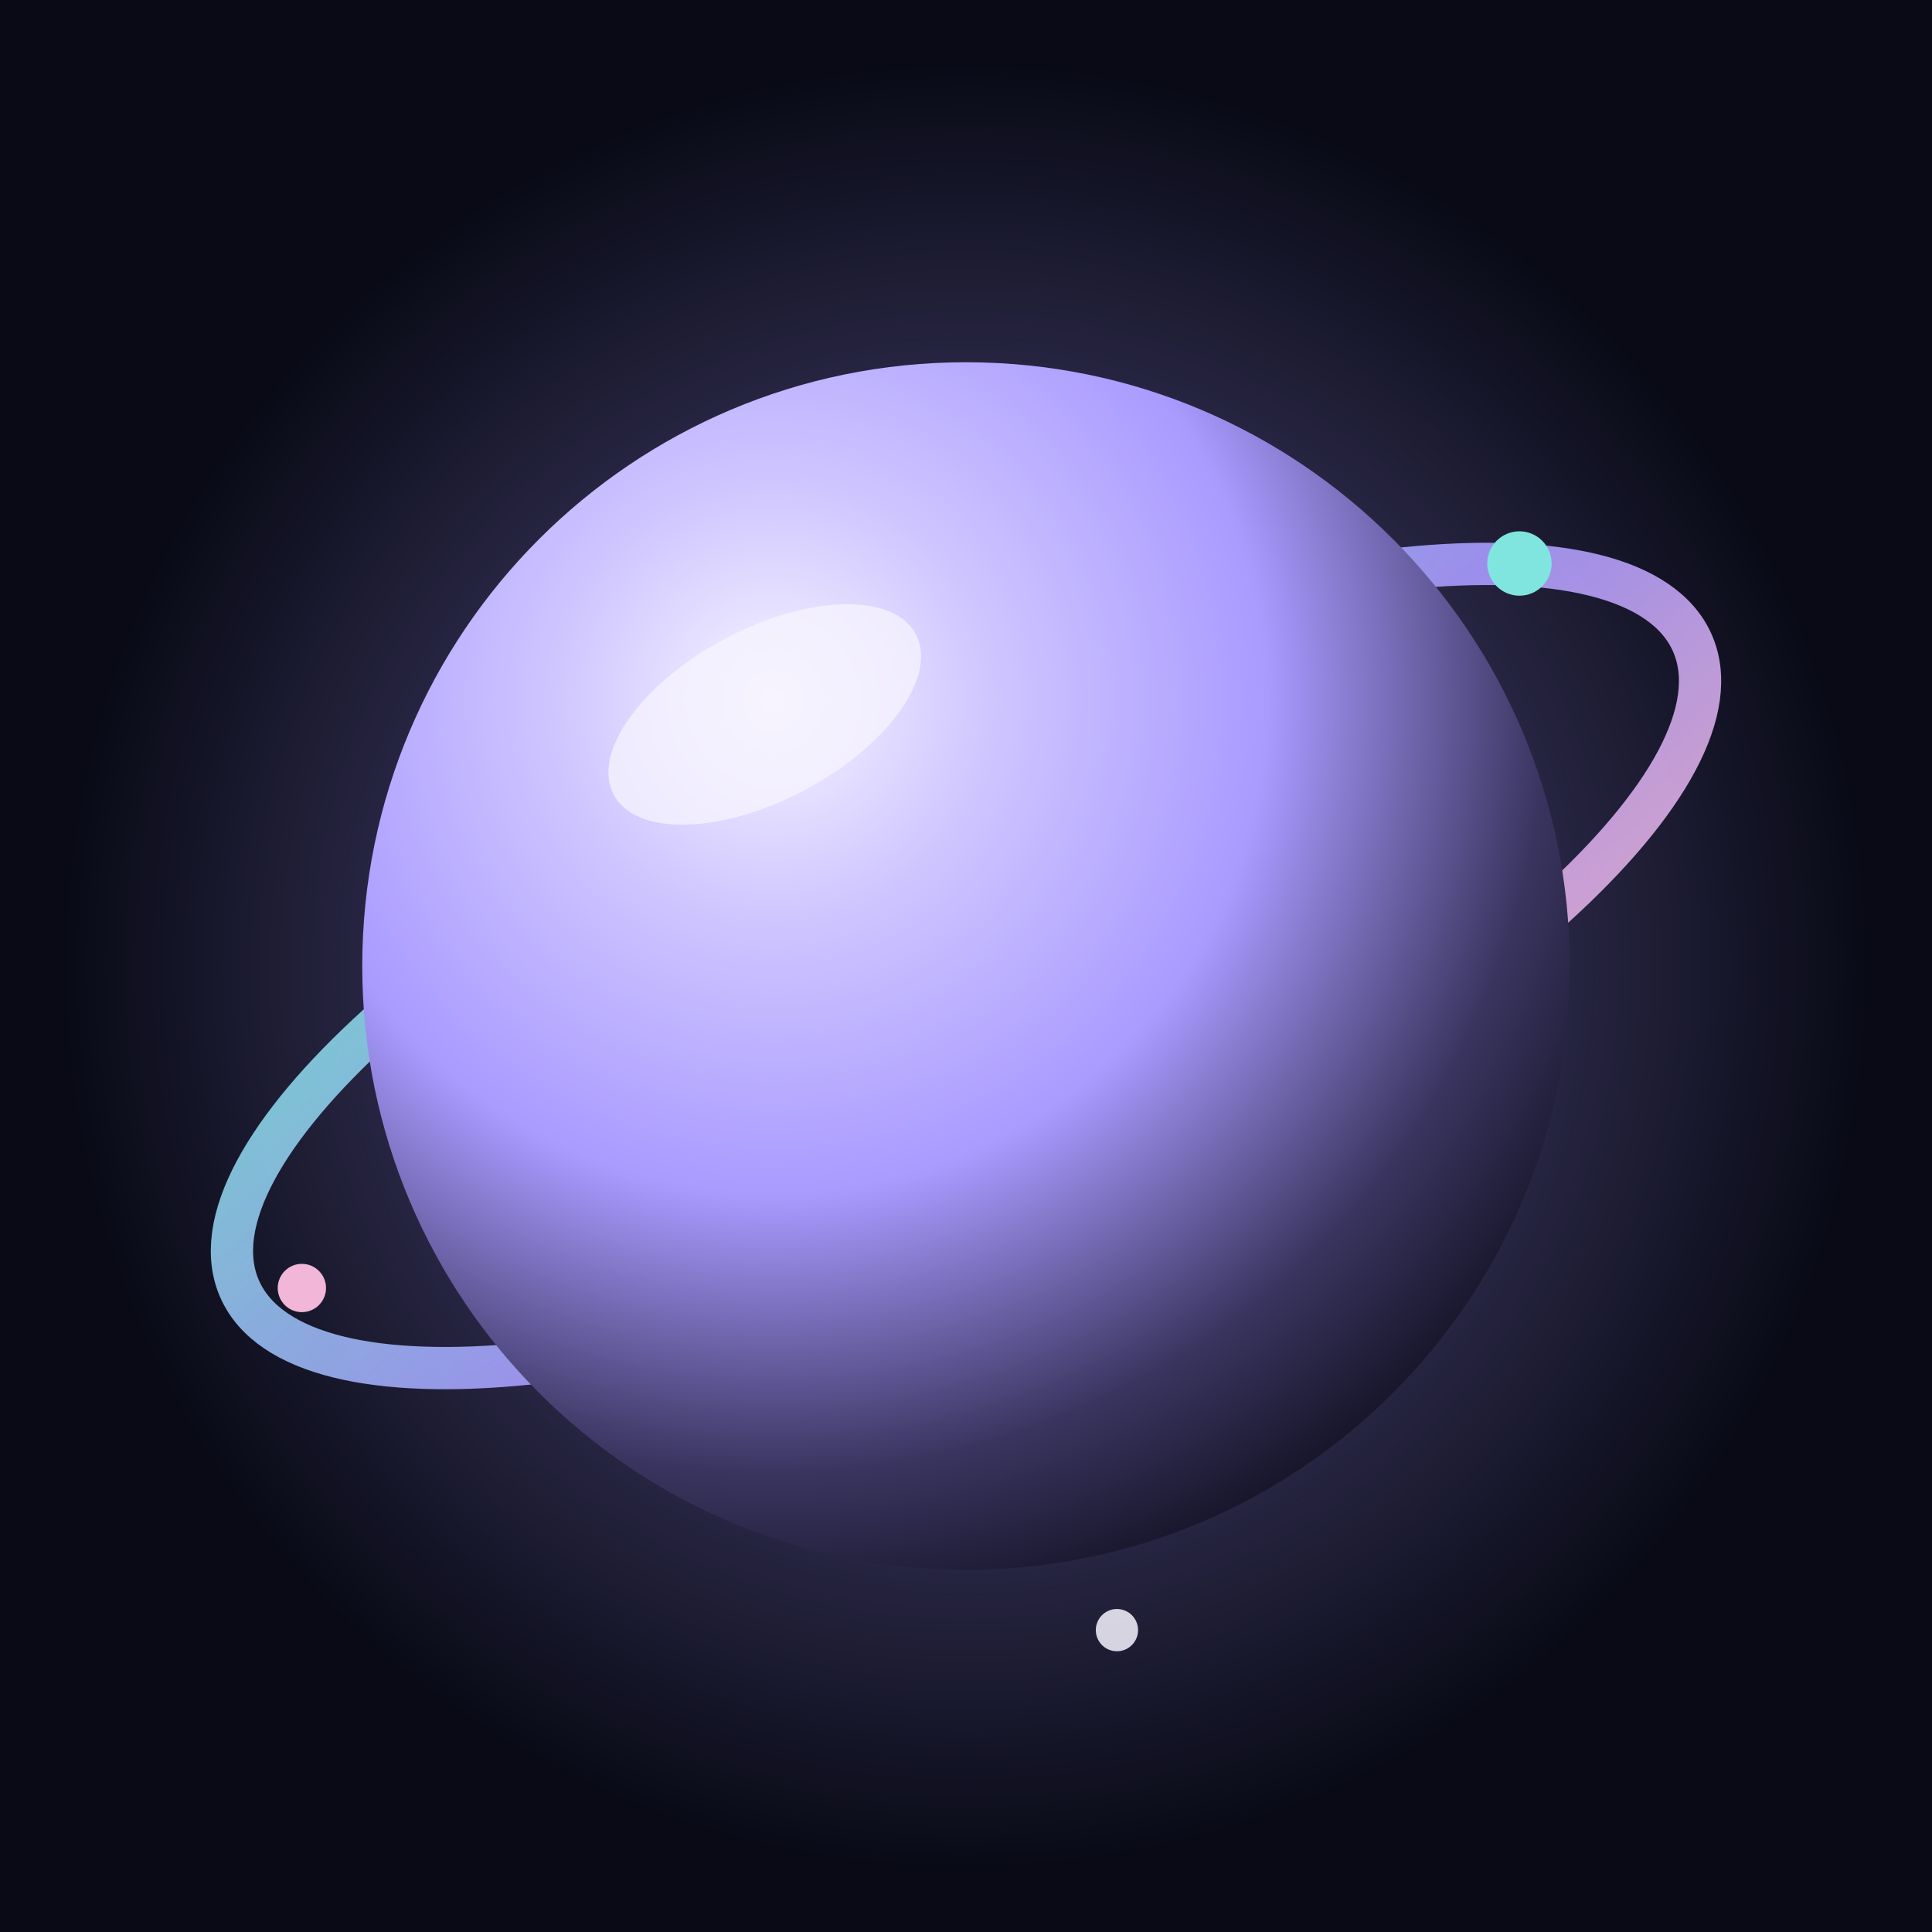
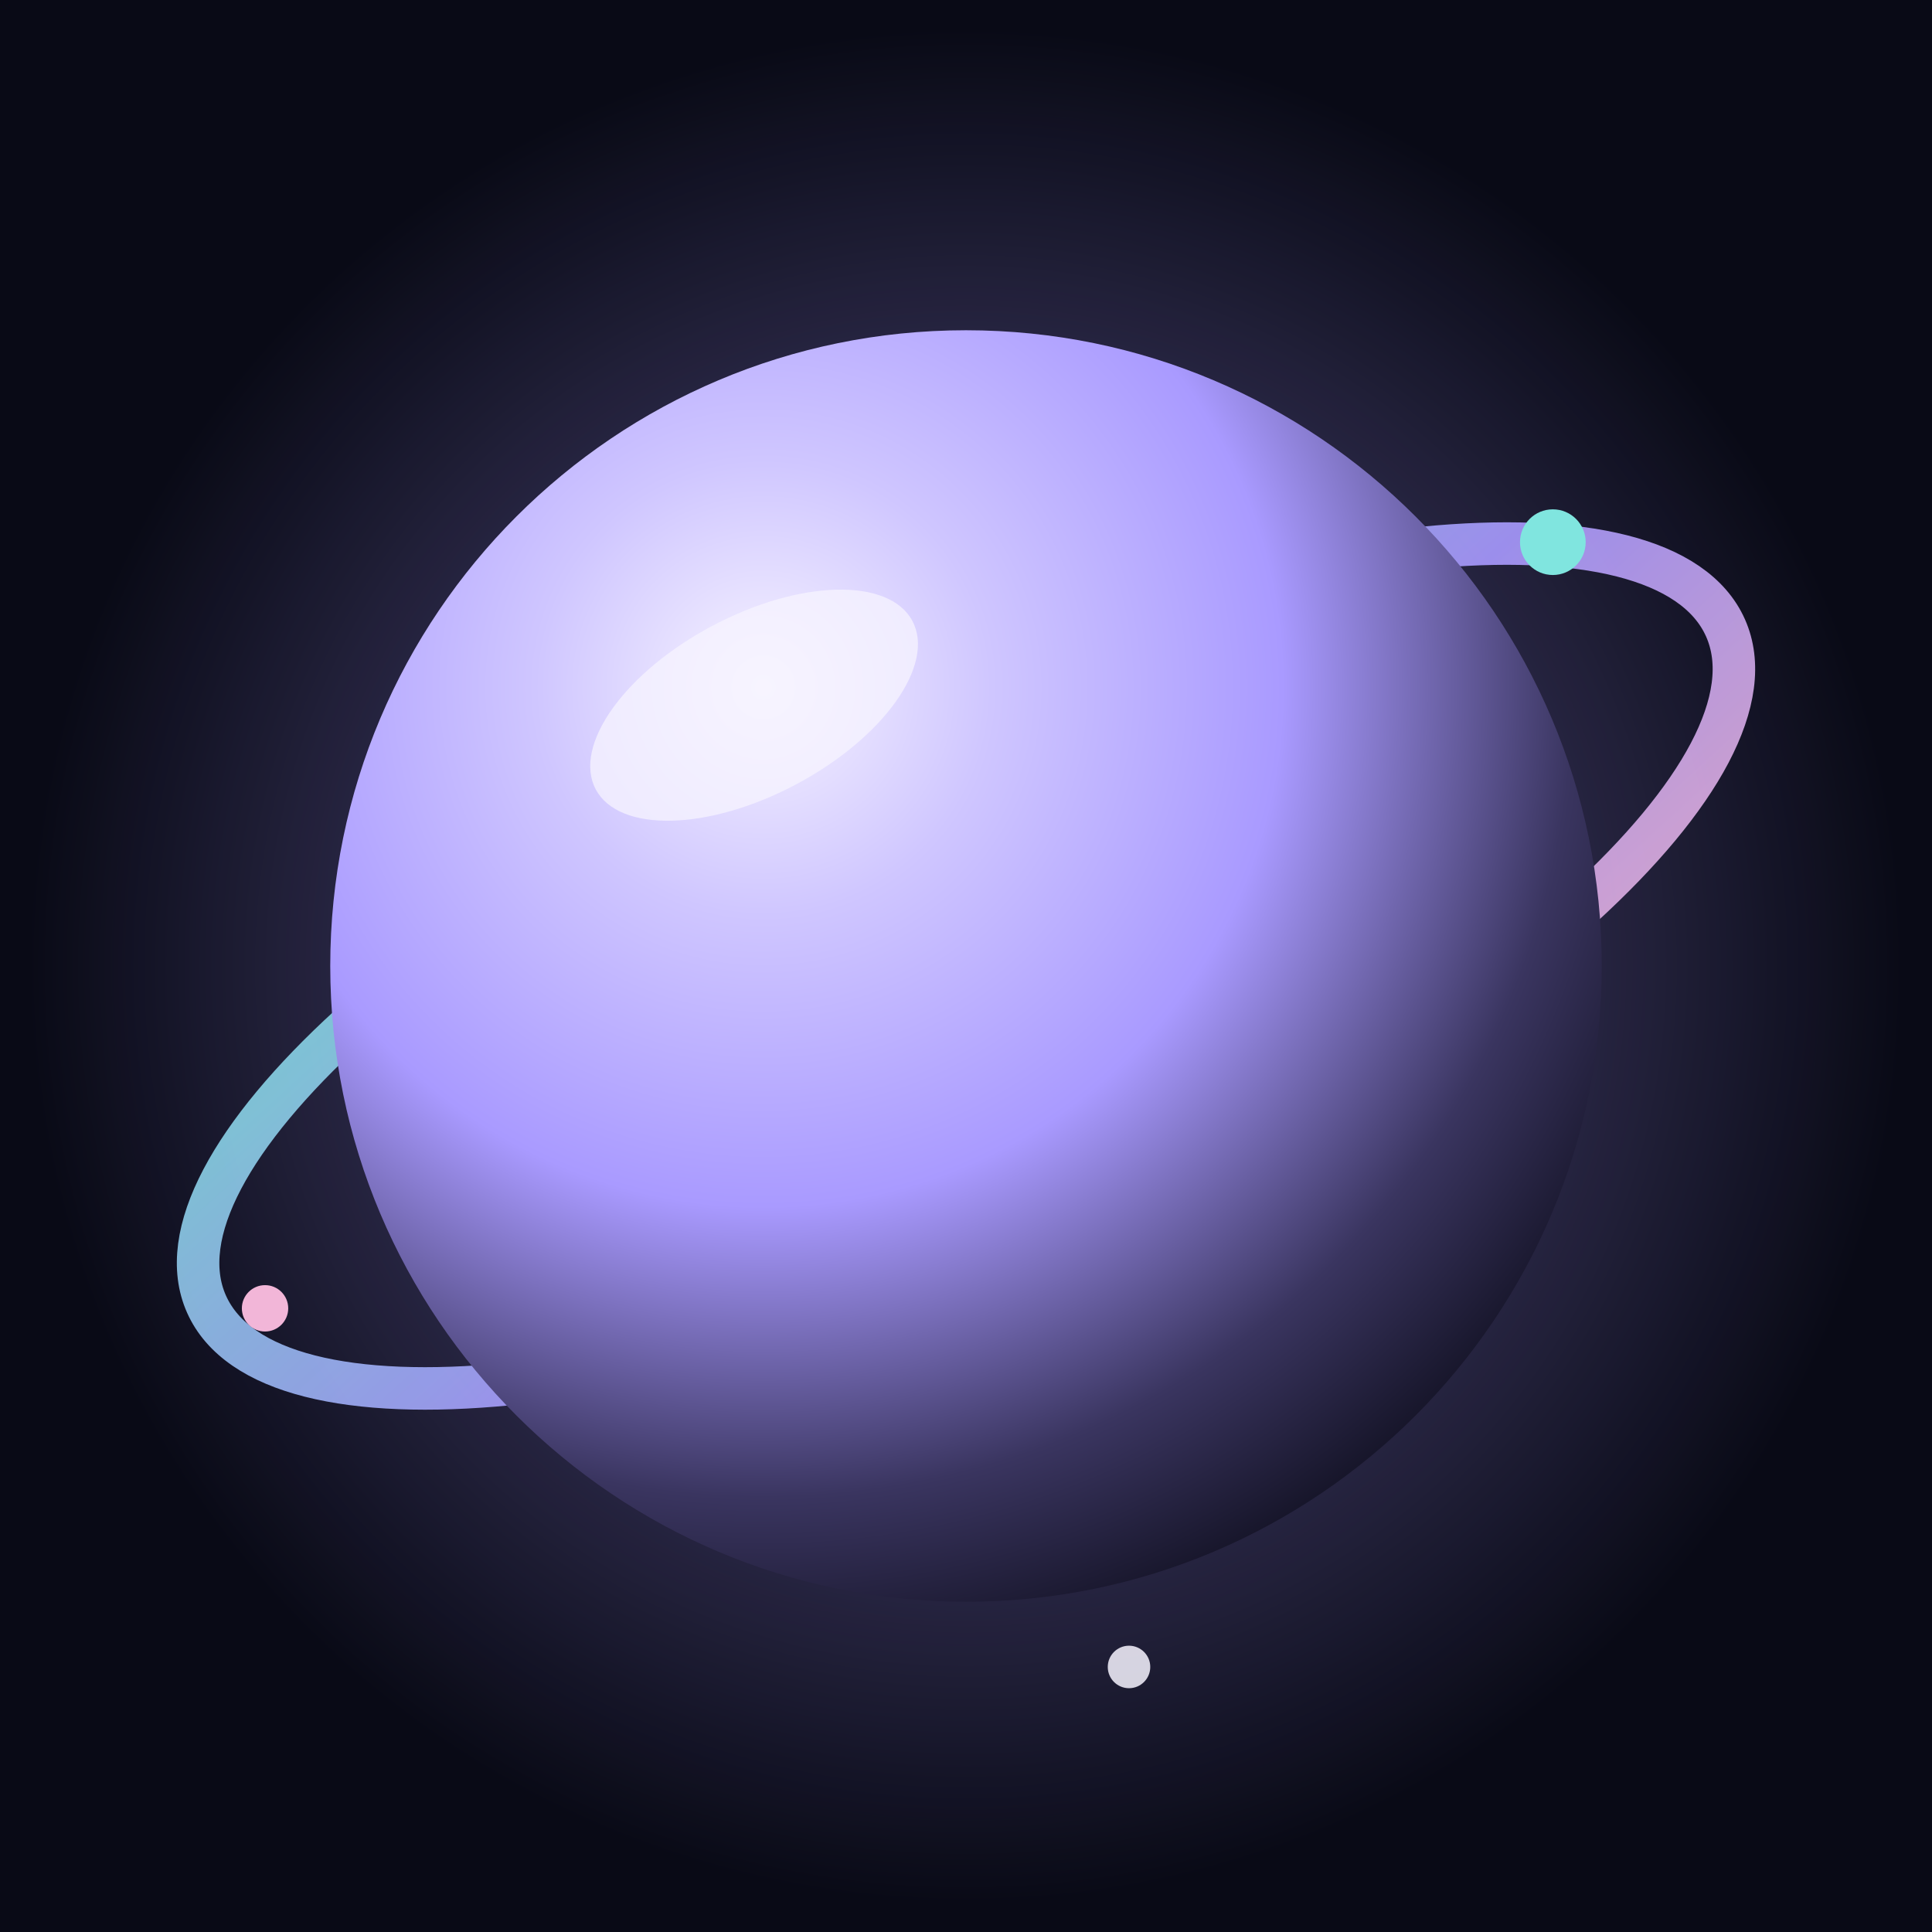
<svg xmlns="http://www.w3.org/2000/svg" width="192" height="192" viewBox="0 0 192 192">
  <defs>
    <radialGradient id="g" cx="34%" cy="28%" r="82%">
      <stop offset="0%" stop-color="#F7F4FF" />
      <stop offset="22%" stop-color="#CFC6FF" />
      <stop offset="50%" stop-color="#A99AFF" />
      <stop offset="78%" stop-color="#3A3560" />
      <stop offset="100%" stop-color="#0B0B18" />
    </radialGradient>
    <linearGradient id="ring" x1="0" y1="0" x2="1" y2="1">
      <stop offset="0%" stop-color="#80E5DF" />
      <stop offset="55%" stop-color="#A99AFF" />
      <stop offset="100%" stop-color="#F2B6D8" />
    </linearGradient>
    <radialGradient id="glow" cx="50%" cy="50%" r="50%">
      <stop offset="0%" stop-color="#A99AFF" stop-opacity="0.55" />
      <stop offset="100%" stop-color="#A99AFF" stop-opacity="0" />
    </radialGradient>
  </defs>
  <rect width="192" height="192" fill="#090A16" />
-   <circle cx="96" cy="96" r="90" fill="url(#glow)" />
+   <circle cx="96" cy="96" r="93.96" fill="url(#glow)" />
  <g transform="rotate(-24 96 96)">
-     <ellipse cx="96" cy="96" rx="79" ry="26" fill="none" stroke="url(#ring)" stroke-width="4.2" opacity="0.9" />
+     <ellipse cx="96" cy="96" rx="82.62" ry="27.54" fill="none" stroke="url(#ring)" stroke-width="4.224" opacity="0.9" />
  </g>
-   <circle cx="96" cy="96" r="60" fill="url(#g)" />
-   <ellipse cx="76" cy="71" rx="17" ry="8.5" fill="#F7F4FF" opacity="0.75" transform="rotate(-28 76 71)" />
-   <circle cx="151" cy="56" r="3.2" fill="#80E5DF" />
-   <circle cx="30" cy="128" r="2.4" fill="#F2B6D8" />
-   <circle cx="111" cy="162" r="2.1" fill="#F7F4FF" opacity="0.85" />
+   <circle cx="96" cy="96" r="63.18" fill="url(#g)" />
+   <ellipse cx="74.94" cy="70.08" rx="17.82" ry="8.91" fill="#F7F4FF" opacity="0.75" transform="rotate(-28 74.94 70.08)" />
+   <circle cx="154.32" cy="53.88" r="3.264" fill="#80E5DF" />
+   <circle cx="26.34" cy="130.02" r="2.304" fill="#F2B6D8" />
+   <circle cx="112.2" cy="165.66" r="2.112" fill="#F7F4FF" opacity="0.85" />
</svg>
